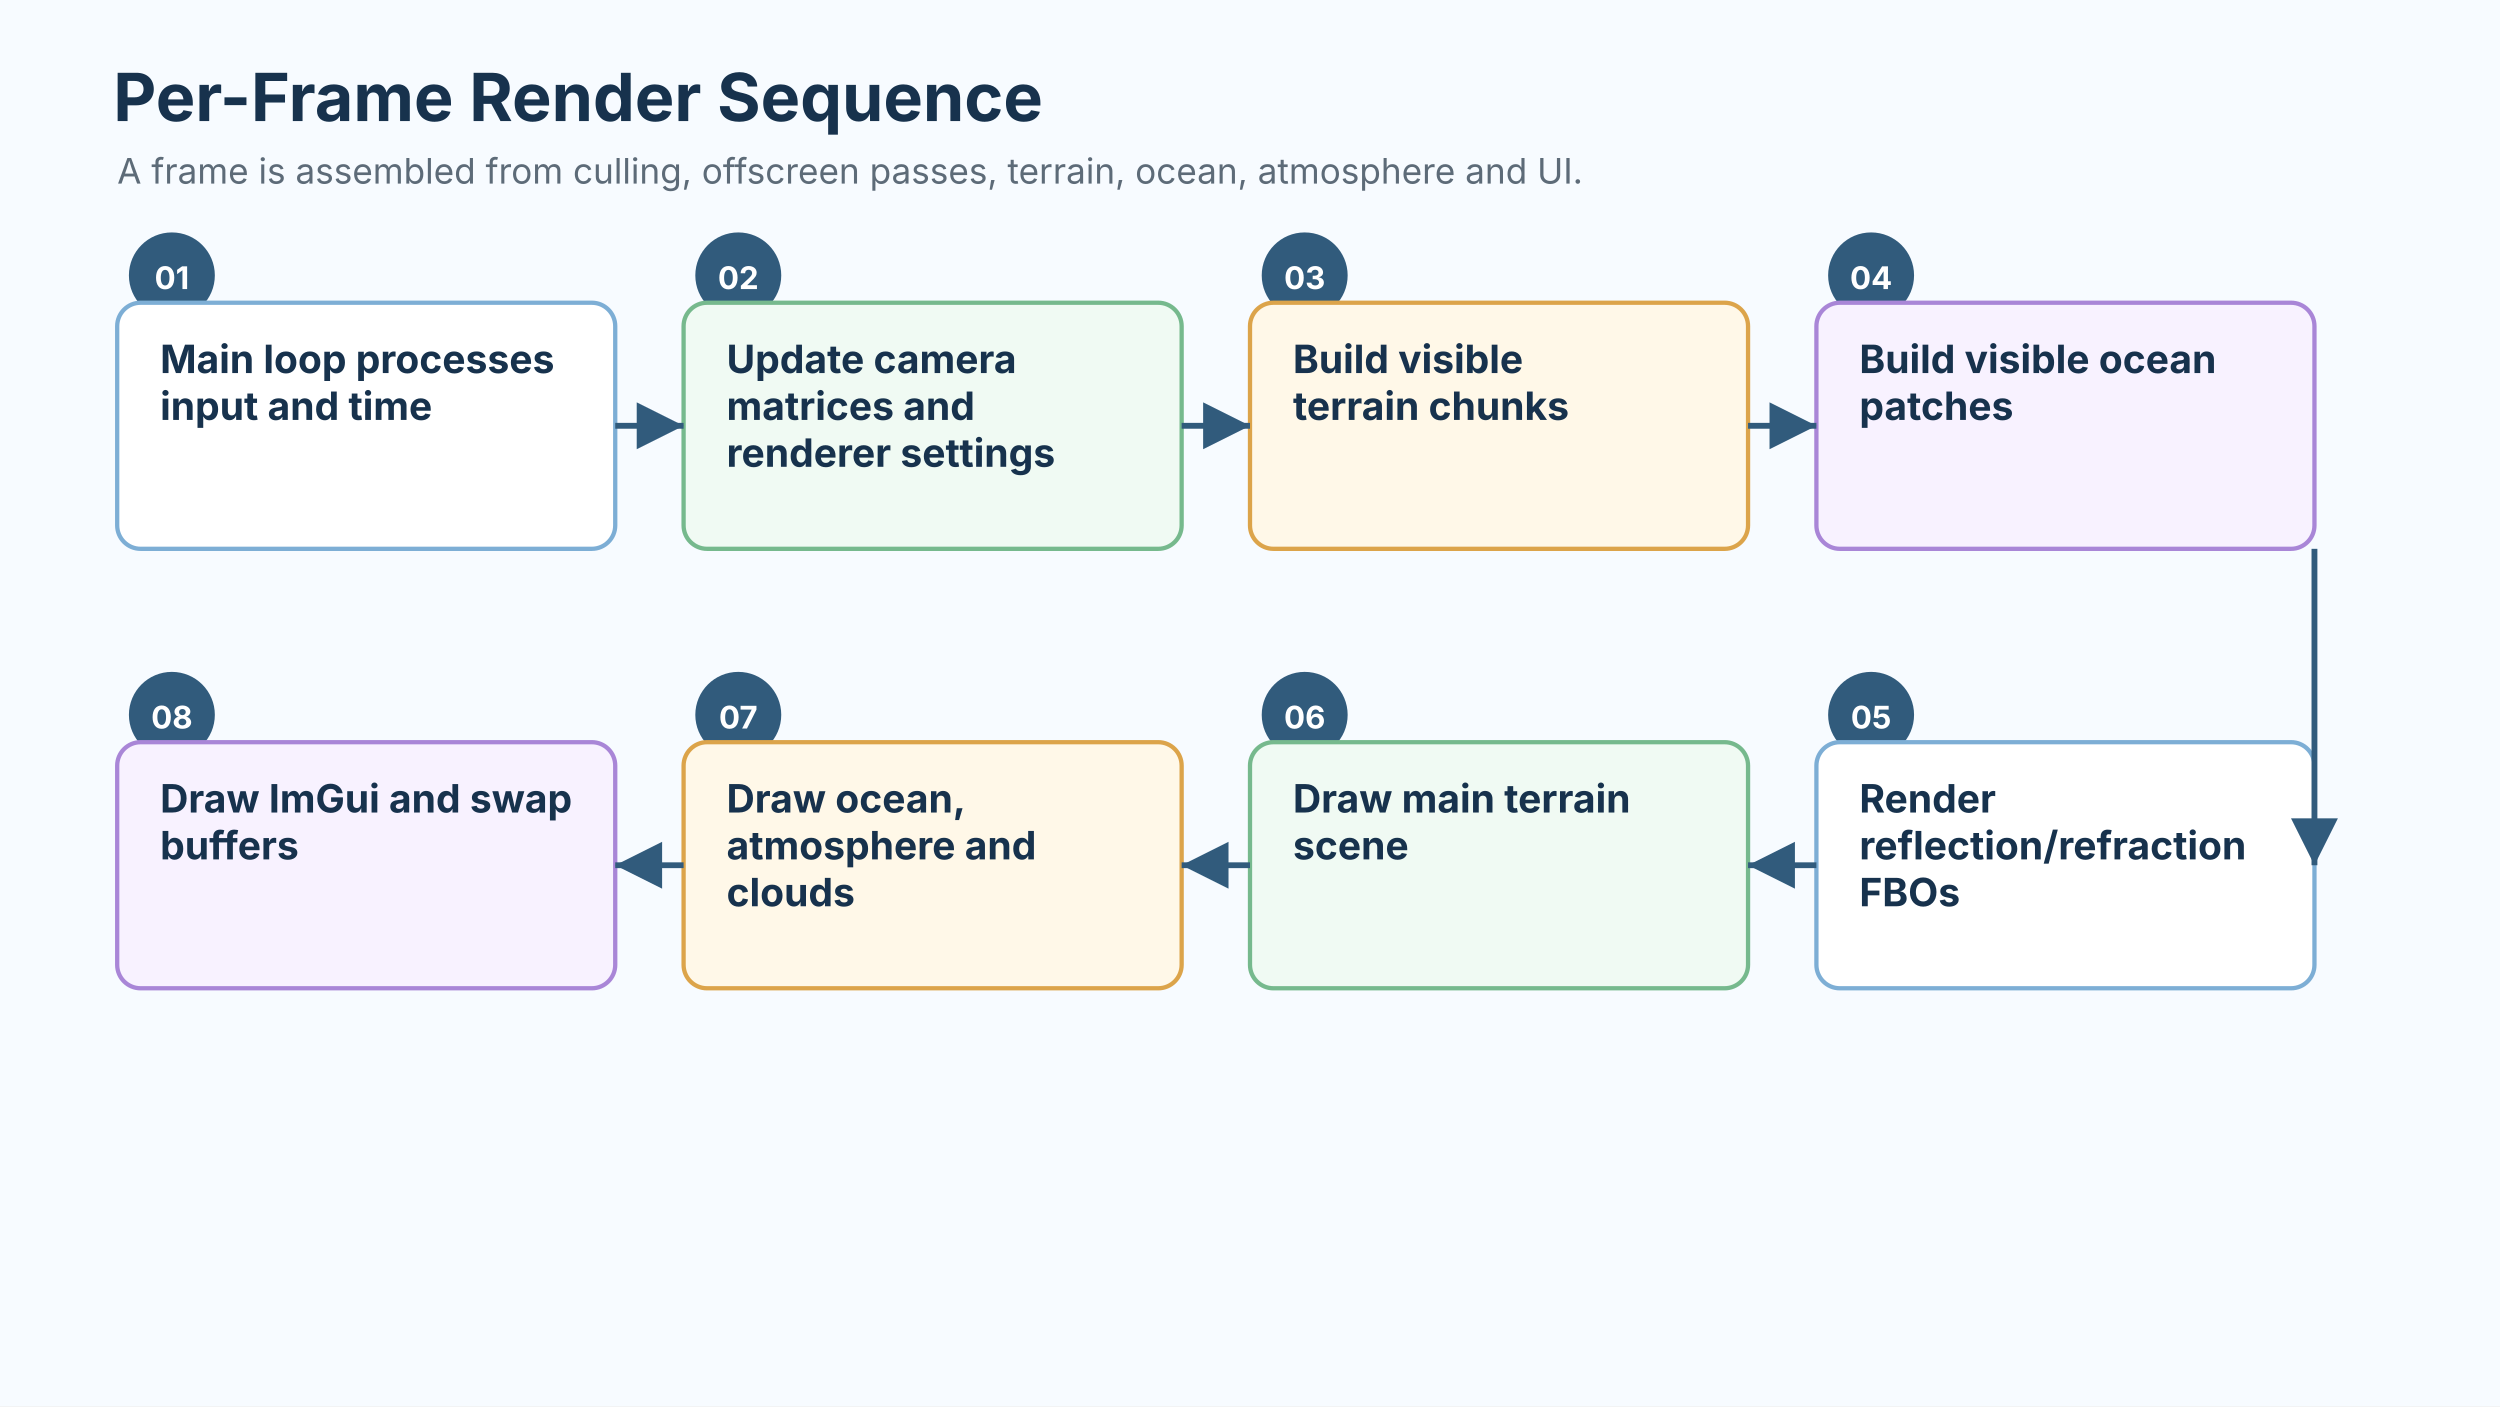
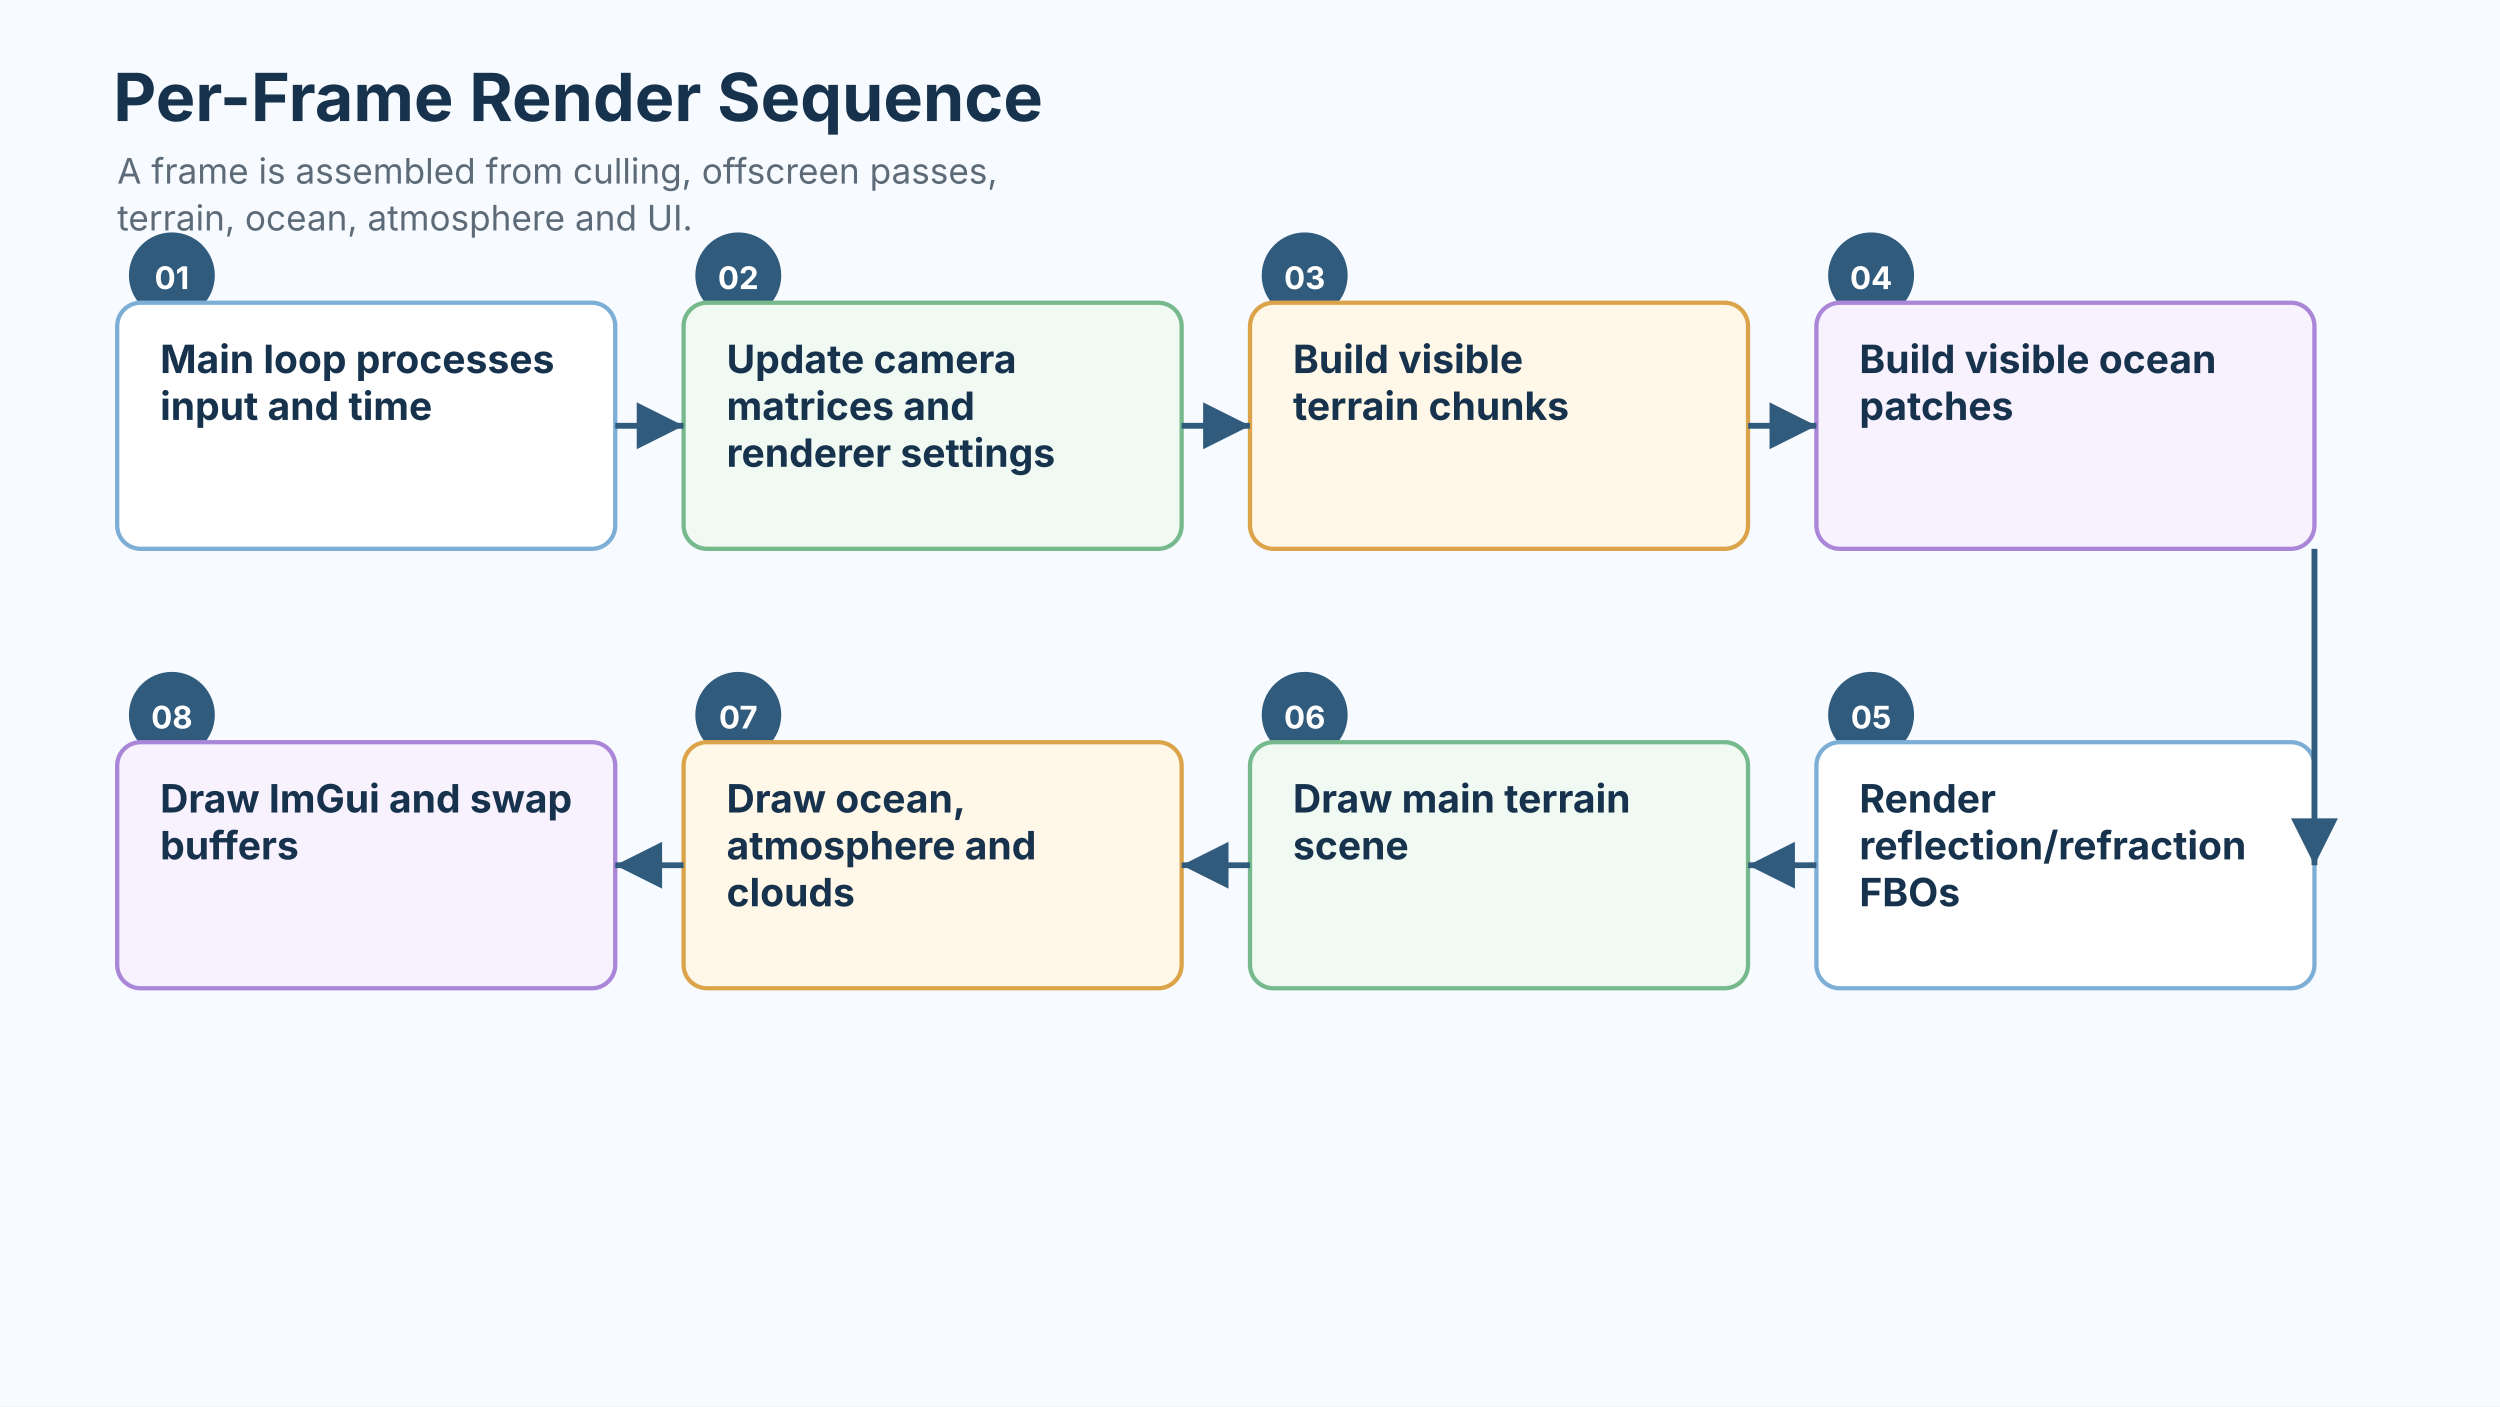
<svg xmlns="http://www.w3.org/2000/svg" width="1280" height="720" viewBox="0 0 1280 720" role="img" aria-labelledby="title desc">
  <defs>
    <marker id="arrow" markerWidth="12" markerHeight="12" refX="10" refY="6" orient="auto">
      <path d="M2,2 L10,6 L2,10 Z" fill="#315b7c" />
    </marker>
    <style>
      .bg{fill:#f7fbff}.title{font:700 34px Inter,Segoe UI,Arial,sans-serif;fill:#17324d}.sub{font:18px Inter,Segoe UI,Arial,sans-serif;fill:#5d6b78}
      .box{fill:#fff;stroke-width:2.2}.blue{stroke:#7daed5;fill:#ffffff}.green{stroke:#76b98d;fill:#f0faf3}.amber{stroke:#dca44a;fill:#fff8e8}.violet{stroke:#a986d7;fill:#f8f2ff}
      .label{font:700 20px Inter,Segoe UI,Arial,sans-serif;fill:#17324d}.small{font:16px Inter,Segoe UI,Arial,sans-serif;fill:#435464}.arrow{stroke:#315b7c;stroke-width:3;fill:none;marker-end:url(#arrow)}
      .numCircle{fill:#315b7c}.num{font:700 16px Inter,Segoe UI,Arial,sans-serif;fill:white}
    </style>
  </defs>
  <rect class="bg" width="1280" height="720" />
  <text class="title" x="58" y="62">Per-Frame Render Sequence</text>
-   <text class="sub" x="60" y="94">A frame is assembled from culling, offscreen passes, terrain, ocean, atmosphere and UI.</text>
+   <text class="sub" x="60" y="94" text-anchor="start">A frame is assembled from culling, offscreen passes,</text>
+   <text class="sub" x="60" y="118" text-anchor="start">terrain, ocean, atmosphere and UI.</text>
  <circle class="numCircle" cx="88" cy="141" r="22" />
  <text class="num" x="88" y="148" text-anchor="middle">01</text>
  <rect class="box blue" x="60" y="155" width="255" height="126" rx="12" />
  <text class="label" x="82" y="191" text-anchor="start">Main loop processes</text>
  <text class="label" x="82" y="215" text-anchor="start">input and time</text>
  <circle class="numCircle" cx="378" cy="141" r="22" />
  <text class="num" x="378" y="148" text-anchor="middle">02</text>
  <rect class="box green" x="350" y="155" width="255" height="126" rx="12" />
  <text class="label" x="372" y="191" text-anchor="start">Update camera</text>
  <text class="label" x="372" y="215" text-anchor="start">matrices and</text>
  <text class="label" x="372" y="239" text-anchor="start">renderer settings</text>
  <path class="arrow" d="M315 218 C332 218, 332 218, 350 218" />
  <circle class="numCircle" cx="668" cy="141" r="22" />
  <text class="num" x="668" y="148" text-anchor="middle">03</text>
  <rect class="box amber" x="640" y="155" width="255" height="126" rx="12" />
  <text class="label" x="662" y="191" text-anchor="start">Build visible</text>
  <text class="label" x="662" y="215" text-anchor="start">terrain chunks</text>
  <path class="arrow" d="M605 218 C622 218, 622 218, 640 218" />
  <circle class="numCircle" cx="958" cy="141" r="22" />
  <text class="num" x="958" y="148" text-anchor="middle">04</text>
  <rect class="box violet" x="930" y="155" width="255" height="126" rx="12" />
  <text class="label" x="952" y="191" text-anchor="start">Build visible ocean</text>
  <text class="label" x="952" y="215" text-anchor="start">patches</text>
  <path class="arrow" d="M895 218 C912 218, 912 218, 930 218" />
  <circle class="numCircle" cx="958" cy="366" r="22" />
  <text class="num" x="958" y="373" text-anchor="middle">05</text>
  <rect class="box blue" x="930" y="380" width="255" height="126" rx="12" />
  <text class="label" x="952" y="416" text-anchor="start">Render</text>
  <text class="label" x="952" y="440" text-anchor="start">reflection/refraction</text>
  <text class="label" x="952" y="464" text-anchor="start">FBOs</text>
  <path class="arrow" d="M1185 281 L1185 338 L1185 338 L1185 443" />
  <circle class="numCircle" cx="668" cy="366" r="22" />
  <text class="num" x="668" y="373" text-anchor="middle">06</text>
  <rect class="box green" x="640" y="380" width="255" height="126" rx="12" />
  <text class="label" x="662" y="416" text-anchor="start">Draw main terrain</text>
  <text class="label" x="662" y="440" text-anchor="start">scene</text>
  <path class="arrow" d="M930 443 C912 443, 912 443, 895 443" />
  <circle class="numCircle" cx="378" cy="366" r="22" />
  <text class="num" x="378" y="373" text-anchor="middle">07</text>
  <rect class="box amber" x="350" y="380" width="255" height="126" rx="12" />
  <text class="label" x="372" y="416" text-anchor="start">Draw ocean,</text>
  <text class="label" x="372" y="440" text-anchor="start">atmosphere and</text>
  <text class="label" x="372" y="464" text-anchor="start">clouds</text>
  <path class="arrow" d="M640 443 C622 443, 622 443, 605 443" />
  <circle class="numCircle" cx="88" cy="366" r="22" />
  <text class="num" x="88" y="373" text-anchor="middle">08</text>
  <rect class="box violet" x="60" y="380" width="255" height="126" rx="12" />
  <text class="label" x="82" y="416" text-anchor="start">Draw ImGui and swap</text>
  <text class="label" x="82" y="440" text-anchor="start">buffers</text>
  <path class="arrow" d="M350 443 C332 443, 332 443, 315 443" />
</svg>
